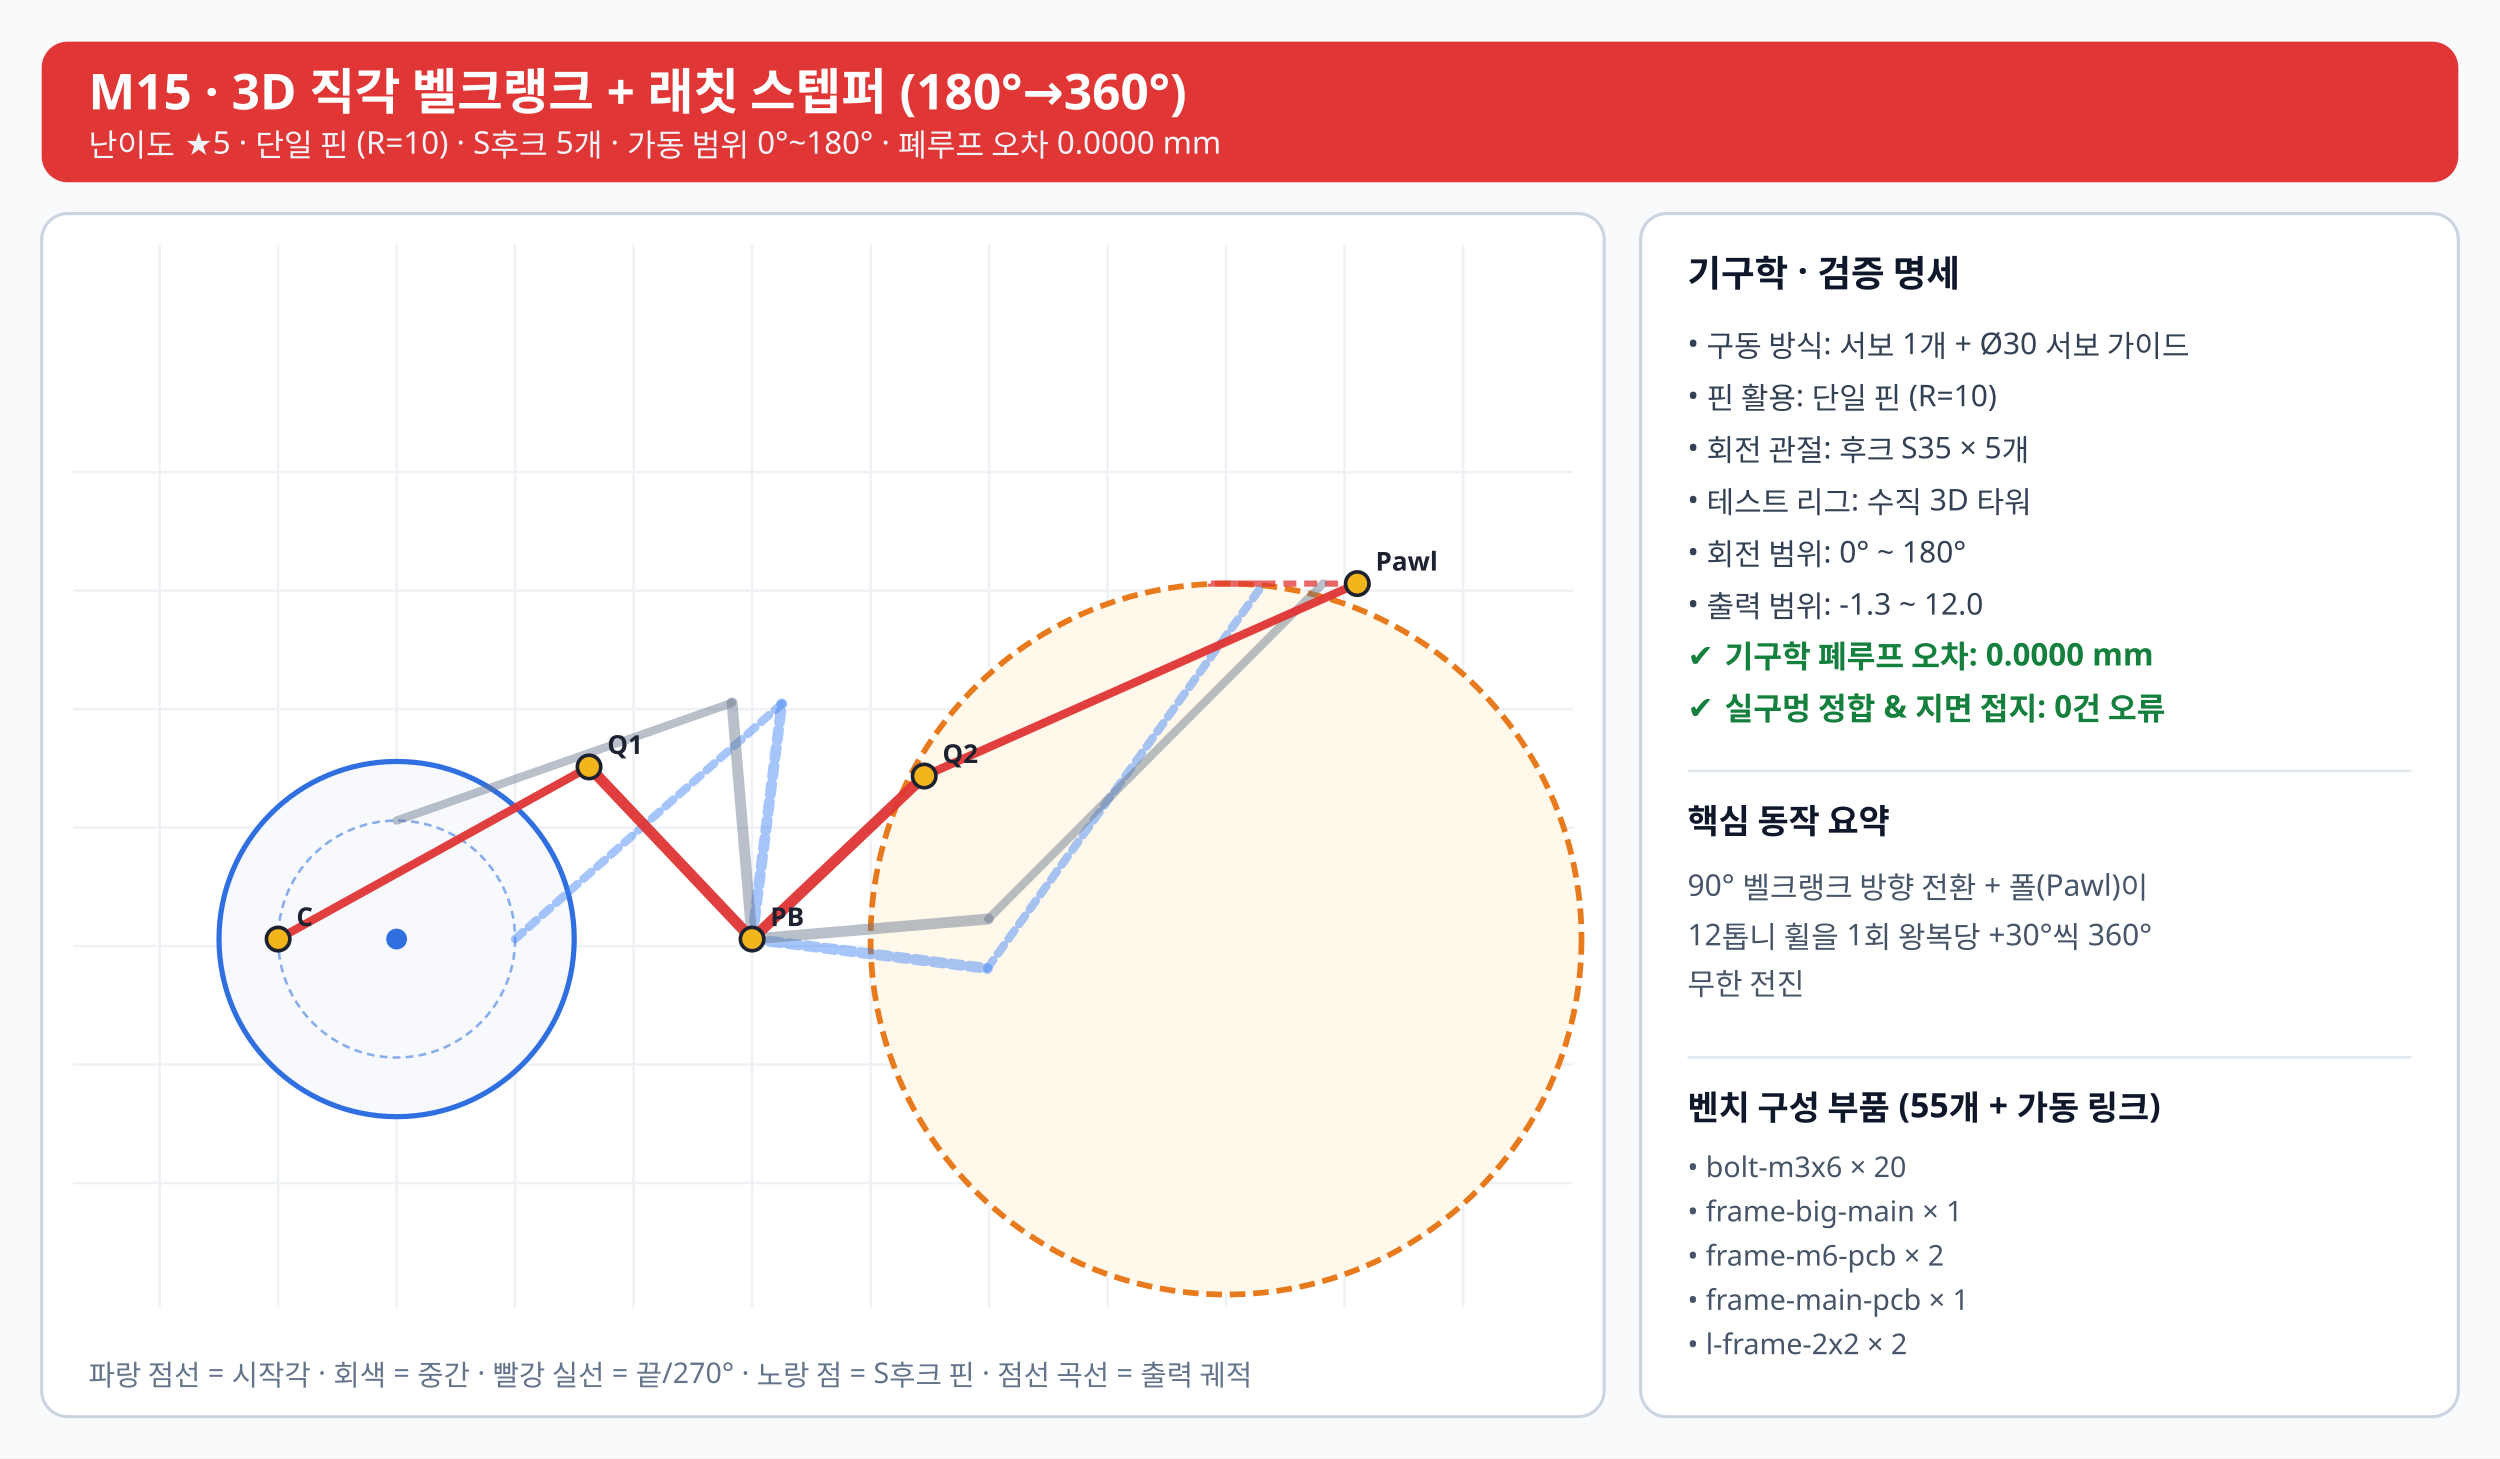
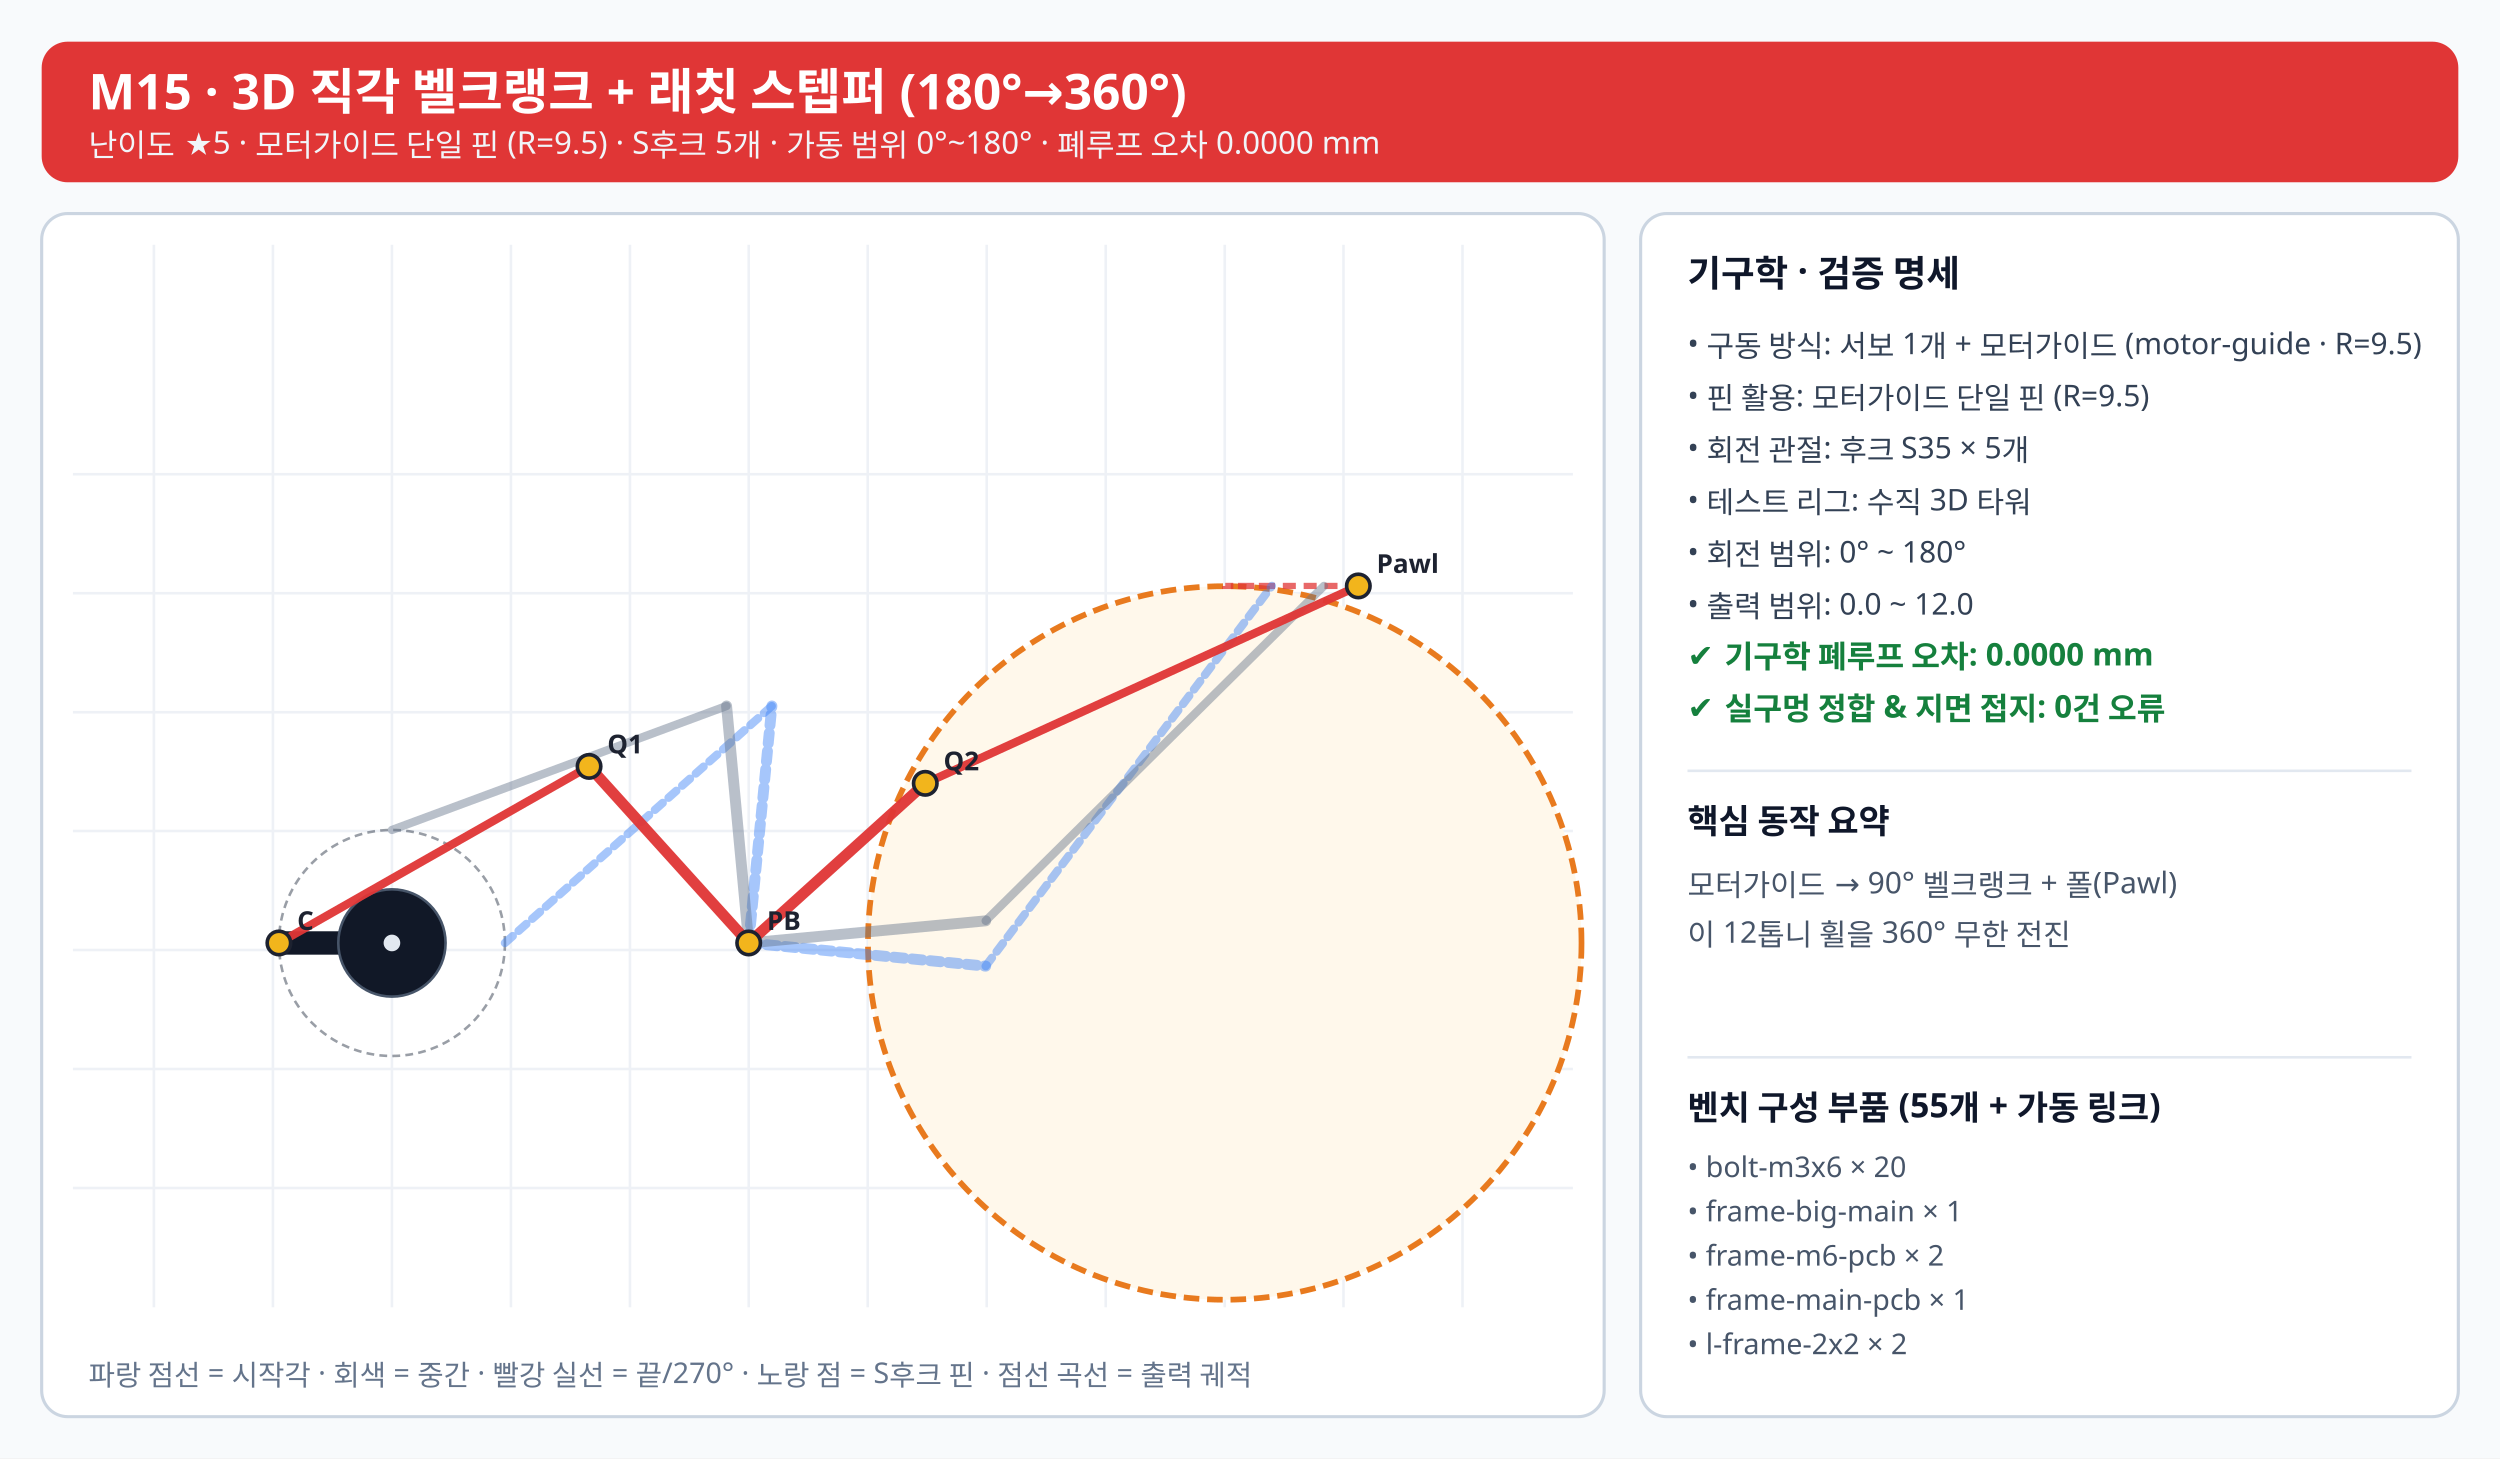
<svg xmlns="http://www.w3.org/2000/svg" viewBox="0 0 960 560" font-family="Pretendard,Apple SD Gothic Neo,sans-serif">
  <rect width="960" height="560" fill="#f8fafc" />
  <rect x="16" y="16" width="928" height="54" rx="10" fill="#e03636" />
  <text x="34" y="42" fill="#fff" font-size="19" font-weight="800">M15 · 3D 직각 벨크랭크 + 래칫 스텝퍼 (180°→360°)</text>
-   <text x="34" y="60" fill="#f1f5f9" font-size="12">난이도 ★5 · 단일 핀 (R=10) · S후크 5개 · 가동 범위 0°~180° · 폐루프 오차 0.0000 mm</text>
+   <text x="34" y="60" fill="#f1f5f9" font-size="12">난이도 ★5 · 모터가이드 단일 핀 (R=9.5) · S후크 5개 · 가동 범위 0°~180° · 폐루프 오차 0.0000 mm</text>
  <rect x="16" y="82" width="600" height="462" rx="10" fill="#fff" stroke="#cbd5e1" stroke-width="1.2" />
-   <line x1="61.3" y1="94" x2="61.3" y2="502" stroke="#eef1f6" stroke-width="1" />
-   <line x1="106.8" y1="94" x2="106.8" y2="502" stroke="#eef1f6" stroke-width="1" />
-   <line x1="152.3" y1="94" x2="152.3" y2="502" stroke="#eef1f6" stroke-width="1" />
-   <line x1="197.8" y1="94" x2="197.8" y2="502" stroke="#eef1f6" stroke-width="1" />
-   <line x1="243.3" y1="94" x2="243.3" y2="502" stroke="#eef1f6" stroke-width="1" />
-   <line x1="288.8" y1="94" x2="288.8" y2="502" stroke="#eef1f6" stroke-width="1" />
-   <line x1="334.3" y1="94" x2="334.3" y2="502" stroke="#eef1f6" stroke-width="1" />
-   <line x1="379.8" y1="94" x2="379.8" y2="502" stroke="#eef1f6" stroke-width="1" />
-   <line x1="425.3" y1="94" x2="425.3" y2="502" stroke="#eef1f6" stroke-width="1" />
-   <line x1="470.8" y1="94" x2="470.8" y2="502" stroke="#eef1f6" stroke-width="1" />
-   <line x1="516.3" y1="94" x2="516.3" y2="502" stroke="#eef1f6" stroke-width="1" />
-   <line x1="561.8" y1="94" x2="561.8" y2="502" stroke="#eef1f6" stroke-width="1" />
-   <line x1="28" y1="454.3" x2="604" y2="454.3" stroke="#eef1f6" stroke-width="1" />
-   <line x1="28" y1="408.8" x2="604" y2="408.8" stroke="#eef1f6" stroke-width="1" />
-   <line x1="28" y1="363.3" x2="604" y2="363.3" stroke="#eef1f6" stroke-width="1" />
-   <line x1="28" y1="317.8" x2="604" y2="317.8" stroke="#eef1f6" stroke-width="1" />
-   <line x1="28" y1="272.3" x2="604" y2="272.3" stroke="#eef1f6" stroke-width="1" />
-   <line x1="28" y1="226.8" x2="604" y2="226.8" stroke="#eef1f6" stroke-width="1" />
-   <line x1="28" y1="181.3" x2="604" y2="181.3" stroke="#eef1f6" stroke-width="1" />
-   <circle cx="152.3" cy="360.6" r="68.2" fill="#f7f9fc" stroke="#2f6fe0" stroke-width="2.0" />
-   <circle cx="152.3" cy="360.6" r="45.5" fill="none" stroke="#2f6fe0" stroke-width="1" stroke-opacity="0.55" stroke-dasharray="3 2" />
-   <circle cx="152.3" cy="360.6" r="4" fill="#2f6fe0" />
-   <circle cx="470.8" cy="360.6" r="136.5" fill="#fff8eb" stroke="#e87a1e" stroke-width="2.2" stroke-dasharray="6 3" />
-   <polyline points="485.2,224.1 482.8,224.1 480.5,224.1 478.3,224.1 476.2,224.1 474.3,224.1 472.5,224.1 470.8,224.1 469.4,224.1 468.2,224.1 467.1,224.1 466.3,224.1 465.6,224.1 465.2,224.1 465.0,224.1 465.0,224.1 465.2,224.1 465.6,224.1 466.2,224.1 466.9,224.1 467.9,224.1 468.9,224.1 470.1,224.1 471.4,224.1 472.8,224.1 474.3,224.1 475.8,224.1 477.5,224.1 479.1,224.1 480.9,224.1 482.6,224.1 484.4,224.1 486.2,224.1 488.0,224.1 489.9,224.1 491.7,224.1 493.4,224.1 495.2,224.1 497.0,224.1 498.7,224.1 500.3,224.1 502.0,224.1 503.6,224.1 505.1,224.1 506.6,224.1 508.0,224.1 509.4,224.1 510.7,224.1 512.0,224.1 513.2,224.1 514.4,224.1 515.5,224.1 516.5,224.1 517.5,224.1 518.4,224.1 519.2,224.1 520.0,224.1 520.8,224.1 521.4,224.1 522.0,224.1 522.6,224.1 523.1,224.1 523.5,224.1 523.9,224.1 524.2,224.1 524.5,224.1 524.7,224.1 524.9,224.1 525.0,224.1 525.1,224.1 525.2,224.1 525.2,224.1 525.2,224.1 525.1,224.1 525.0,224.1 524.9,224.1 524.8,224.1 524.6,224.1 524.4,224.1 524.2,224.1 524.0,224.1 523.7,224.1 523.5,224.1 523.2,224.1 522.9,224.1 522.6,224.1 522.3,224.1 522.0,224.1 521.8,224.1 521.5,224.1 521.2,224.1" fill="none" stroke="#e03636" stroke-width="2.4" stroke-opacity="0.75" stroke-dasharray="5 3" />
-   <line x1="197.8" y1="360.6" x2="300.2" y2="270.3" stroke="#3b82f6" stroke-width="3.2" stroke-linecap="round" stroke-opacity="0.45" stroke-dasharray="4 3" />
-   <line x1="288.8" y1="360.6" x2="300.2" y2="270.3" stroke="#3b82f6" stroke-width="4.2" stroke-linecap="round" stroke-opacity="0.45" stroke-dasharray="4 3" />
-   <line x1="288.8" y1="360.6" x2="379.1" y2="371.9" stroke="#3b82f6" stroke-width="4.2" stroke-linecap="round" stroke-opacity="0.45" stroke-dasharray="4 3" />
-   <line x1="379.1" y1="371.9" x2="485.2" y2="224.1" stroke="#3b82f6" stroke-width="3.2" stroke-linecap="round" stroke-opacity="0.45" stroke-dasharray="4 3" />
-   <line x1="152.3" y1="315.1" x2="281.1" y2="269.9" stroke="#64748b" stroke-width="3.2" stroke-linecap="round" stroke-opacity="0.45" />
-   <line x1="288.8" y1="360.6" x2="281.1" y2="269.9" stroke="#64748b" stroke-width="4.2" stroke-linecap="round" stroke-opacity="0.45" />
-   <line x1="288.8" y1="360.6" x2="379.5" y2="352.9" stroke="#64748b" stroke-width="4.2" stroke-linecap="round" stroke-opacity="0.45" />
-   <line x1="379.5" y1="352.9" x2="508.0" y2="224.1" stroke="#64748b" stroke-width="3.2" stroke-linecap="round" stroke-opacity="0.45" />
-   <line x1="106.8" y1="360.6" x2="226.2" y2="294.5" stroke="#e03636" stroke-width="3.2" stroke-linecap="round" stroke-opacity="0.95" />
-   <line x1="288.8" y1="360.6" x2="226.2" y2="294.5" stroke="#e03636" stroke-width="4.2" stroke-linecap="round" stroke-opacity="0.95" />
-   <line x1="288.8" y1="360.6" x2="354.9" y2="298.0" stroke="#e03636" stroke-width="4.2" stroke-linecap="round" stroke-opacity="0.95" />
-   <line x1="354.9" y1="298.0" x2="521.2" y2="224.1" stroke="#e03636" stroke-width="3.2" stroke-linecap="round" stroke-opacity="0.95" />
-   <circle cx="106.8" cy="360.6" r="4.5" fill="#f2b51c" stroke="#1d2230" stroke-width="1.4" />
-   <text x="113.8" y="355.6" font-size="10" font-weight="700" fill="#1d2230">C</text>
-   <circle cx="226.2" cy="294.5" r="4.5" fill="#f2b51c" stroke="#1d2230" stroke-width="1.4" />
-   <text x="233.2" y="289.5" font-size="10" font-weight="700" fill="#1d2230">Q1</text>
-   <circle cx="288.8" cy="360.6" r="4.5" fill="#f2b51c" stroke="#1d2230" stroke-width="1.4" />
-   <text x="295.8" y="355.6" font-size="10" font-weight="700" fill="#1d2230">PB</text>
-   <circle cx="354.9" cy="298.0" r="4.5" fill="#f2b51c" stroke="#1d2230" stroke-width="1.4" />
-   <text x="361.9" y="293.0" font-size="10" font-weight="700" fill="#1d2230">Q2</text>
-   <circle cx="521.2" cy="224.1" r="4.5" fill="#f2b51c" stroke="#1d2230" stroke-width="1.4" />
-   <text x="528.2" y="219.1" font-size="10" font-weight="700" fill="#1d2230">Pawl</text>
+   <line x1="59.1" y1="94" x2="59.1" y2="502" stroke="#eef1f6" stroke-width="1" />
+   <line x1="104.8" y1="94" x2="104.8" y2="502" stroke="#eef1f6" stroke-width="1" />
+   <line x1="150.5" y1="94" x2="150.5" y2="502" stroke="#eef1f6" stroke-width="1" />
+   <line x1="196.2" y1="94" x2="196.2" y2="502" stroke="#eef1f6" stroke-width="1" />
+   <line x1="241.9" y1="94" x2="241.9" y2="502" stroke="#eef1f6" stroke-width="1" />
+   <line x1="287.5" y1="94" x2="287.5" y2="502" stroke="#eef1f6" stroke-width="1" />
+   <line x1="333.2" y1="94" x2="333.2" y2="502" stroke="#eef1f6" stroke-width="1" />
+   <line x1="378.9" y1="94" x2="378.9" y2="502" stroke="#eef1f6" stroke-width="1" />
+   <line x1="424.6" y1="94" x2="424.6" y2="502" stroke="#eef1f6" stroke-width="1" />
+   <line x1="470.3" y1="94" x2="470.3" y2="502" stroke="#eef1f6" stroke-width="1" />
+   <line x1="515.9" y1="94" x2="515.9" y2="502" stroke="#eef1f6" stroke-width="1" />
+   <line x1="561.6" y1="94" x2="561.6" y2="502" stroke="#eef1f6" stroke-width="1" />
+   <line x1="28" y1="456.2" x2="604" y2="456.2" stroke="#eef1f6" stroke-width="1" />
+   <line x1="28" y1="410.5" x2="604" y2="410.5" stroke="#eef1f6" stroke-width="1" />
+   <line x1="28" y1="364.8" x2="604" y2="364.8" stroke="#eef1f6" stroke-width="1" />
+   <line x1="28" y1="319.1" x2="604" y2="319.1" stroke="#eef1f6" stroke-width="1" />
+   <line x1="28" y1="273.5" x2="604" y2="273.5" stroke="#eef1f6" stroke-width="1" />
+   <line x1="28" y1="227.8" x2="604" y2="227.8" stroke="#eef1f6" stroke-width="1" />
+   <line x1="28" y1="182.1" x2="604" y2="182.1" stroke="#eef1f6" stroke-width="1" />
+   <circle cx="150.5" cy="362.1" r="43.4" fill="none" stroke="#1e293b" stroke-width="1" stroke-opacity="0.45" stroke-dasharray="3 2" />
+   <line x1="150.5" y1="362.1" x2="107.1" y2="362.1" stroke="#111827" stroke-width="9.0" stroke-linecap="round" />
+   <circle cx="150.5" cy="362.1" r="20.6" fill="#111827" stroke="#475569" stroke-width="1" />
+   <circle cx="150.5" cy="362.1" r="3.2" fill="#e2e8f0" />
+   <circle cx="470.3" cy="362.1" r="137.0" fill="#fff8eb" stroke="#e87a1e" stroke-width="2.2" stroke-dasharray="6 3" />
+   <polyline points="488.4,225.0 486.4,225.0 484.4,225.0 482.4,225.0 480.6,225.0 478.9,225.0 477.3,225.0 475.9,225.0 474.6,225.0 473.5,225.0 472.5,225.0 471.7,225.0 471.2,225.0 470.7,225.0 470.5,225.0 470.5,225.0 470.6,225.0 470.9,225.0 471.3,225.0 471.9,225.0 472.6,225.0 473.5,225.0 474.5,225.0 475.6,225.0 476.8,225.0 478.0,225.0 479.4,225.0 480.8,225.0 482.3,225.0 483.8,225.0 485.4,225.0 487.0,225.0 488.6,225.0 490.2,225.0 491.8,225.0 493.4,225.0 495.0,225.0 496.6,225.0 498.2,225.0 499.8,225.0 501.3,225.0 502.8,225.0 504.3,225.0 505.7,225.0 507.1,225.0 508.4,225.0 509.7,225.0 510.9,225.0 512.1,225.0 513.2,225.0 514.3,225.0 515.4,225.0 516.3,225.0 517.2,225.0 518.1,225.0 518.9,225.0 519.7,225.0 520.4,225.0 521.0,225.0 521.6,225.0 522.1,225.0 522.6,225.0 523.1,225.0 523.4,225.0 523.8,225.0 524.1,225.0 524.3,225.0 524.5,225.0 524.7,225.0 524.8,225.0 524.9,225.0 524.9,225.0 524.9,225.0 524.9,225.0 524.8,225.0 524.7,225.0 524.6,225.0 524.5,225.0 524.4,225.0 524.2,225.0 524.0,225.0 523.8,225.0 523.6,225.0 523.3,225.0 523.1,225.0 522.9,225.0 522.6,225.0 522.3,225.0 522.1,225.0 521.8,225.0 521.6,225.0" fill="none" stroke="#e03636" stroke-width="2.4" stroke-opacity="0.75" stroke-dasharray="5 3" />
+   <line x1="193.9" y1="362.1" x2="296.4" y2="271.1" stroke="#3b82f6" stroke-width="3.2" stroke-linecap="round" stroke-opacity="0.45" stroke-dasharray="4 3" />
+   <line x1="287.5" y1="362.1" x2="296.4" y2="271.1" stroke="#3b82f6" stroke-width="4.2" stroke-linecap="round" stroke-opacity="0.45" stroke-dasharray="4 3" />
+   <line x1="287.5" y1="362.1" x2="378.5" y2="371.0" stroke="#3b82f6" stroke-width="4.2" stroke-linecap="round" stroke-opacity="0.45" stroke-dasharray="4 3" />
+   <line x1="378.5" y1="371.0" x2="488.4" y2="225.0" stroke="#3b82f6" stroke-width="3.2" stroke-linecap="round" stroke-opacity="0.45" stroke-dasharray="4 3" />
+   <line x1="150.5" y1="318.7" x2="279.0" y2="271.1" stroke="#64748b" stroke-width="3.2" stroke-linecap="round" stroke-opacity="0.45" />
+   <line x1="287.5" y1="362.1" x2="279.0" y2="271.1" stroke="#64748b" stroke-width="4.2" stroke-linecap="round" stroke-opacity="0.45" />
+   <line x1="287.5" y1="362.1" x2="378.5" y2="353.6" stroke="#64748b" stroke-width="4.2" stroke-linecap="round" stroke-opacity="0.45" />
+   <line x1="378.5" y1="353.6" x2="508.4" y2="225.0" stroke="#64748b" stroke-width="3.2" stroke-linecap="round" stroke-opacity="0.45" />
+   <line x1="107.1" y1="362.1" x2="226.2" y2="294.3" stroke="#e03636" stroke-width="3.2" stroke-linecap="round" stroke-opacity="0.95" />
+   <line x1="287.5" y1="362.1" x2="226.2" y2="294.3" stroke="#e03636" stroke-width="4.2" stroke-linecap="round" stroke-opacity="0.95" />
+   <line x1="287.5" y1="362.1" x2="355.3" y2="300.8" stroke="#e03636" stroke-width="4.2" stroke-linecap="round" stroke-opacity="0.95" />
+   <line x1="355.3" y1="300.8" x2="521.6" y2="225.0" stroke="#e03636" stroke-width="3.2" stroke-linecap="round" stroke-opacity="0.95" />
+   <circle cx="107.1" cy="362.1" r="4.5" fill="#f2b51c" stroke="#1d2230" stroke-width="1.4" />
+   <text x="114.1" y="357.1" font-size="10" font-weight="700" fill="#1d2230">C</text>
+   <circle cx="226.2" cy="294.3" r="4.5" fill="#f2b51c" stroke="#1d2230" stroke-width="1.4" />
+   <text x="233.2" y="289.3" font-size="10" font-weight="700" fill="#1d2230">Q1</text>
+   <circle cx="287.5" cy="362.1" r="4.5" fill="#f2b51c" stroke="#1d2230" stroke-width="1.4" />
+   <text x="294.5" y="357.1" font-size="10" font-weight="700" fill="#1d2230">PB</text>
+   <circle cx="355.3" cy="300.8" r="4.5" fill="#f2b51c" stroke="#1d2230" stroke-width="1.4" />
+   <text x="362.3" y="295.8" font-size="10" font-weight="700" fill="#1d2230">Q2</text>
+   <circle cx="521.6" cy="225.0" r="4.5" fill="#f2b51c" stroke="#1d2230" stroke-width="1.4" />
+   <text x="528.6" y="220.0" font-size="10" font-weight="700" fill="#1d2230">Pawl</text>
  <text x="34" y="532" fill="#64748b" font-size="11">파랑 점선 = 시작각 · 회색 = 중간 · 빨강 실선 = 끝/270° · 노랑 점 = S후크 핀 · 점선 곡선 = 출력 궤적</text>
  <rect x="630" y="82" width="314" height="462" rx="10" fill="#fff" stroke="#cbd5e1" stroke-width="1.2" />
  <text x="648" y="110" fill="#0f172a" font-size="14" font-weight="800">기구학 · 검증 명세</text>
-   <text x="648" y="136" fill="#334155" font-size="11.5">• 구동 방식: 서보 1개 + Ø30 서보 가이드</text>
-   <text x="648" y="156" fill="#334155" font-size="11.5">• 핀 활용: 단일 핀 (R=10)</text>
+   <text x="648" y="136" fill="#334155" font-size="11.5">• 구동 방식: 서보 1개 + 모터가이드 (motor-guide · R=9.5)</text>
+   <text x="648" y="156" fill="#334155" font-size="11.5">• 핀 활용: 모터가이드 단일 핀 (R=9.5)</text>
  <text x="648" y="176" fill="#334155" font-size="11.5">• 회전 관절: 후크 S35 × 5개</text>
  <text x="648" y="196" fill="#334155" font-size="11.5">• 테스트 리그: 수직 3D 타워</text>
  <text x="648" y="216" fill="#334155" font-size="11.5">• 회전 범위: 0° ~ 180°</text>
-   <text x="648" y="236" fill="#334155" font-size="11.5">• 출력 범위: -1.3 ~ 12.0</text>
+   <text x="648" y="236" fill="#334155" font-size="11.5">• 출력 범위: 0.0 ~ 12.0</text>
  <text x="648" y="256" fill="#15803d" font-size="12" font-weight="800">✔ 기구학 폐루프 오차: 0.0000 mm</text>
  <text x="648" y="276" fill="#15803d" font-size="12" font-weight="800">✔ 실구멍 정합 &amp; 지면 접지: 0건 오류</text>
  <line x1="648" y1="296" x2="926" y2="296" stroke="#e2e8f0" />
  <text x="648" y="320" fill="#0f172a" font-size="13" font-weight="800">핵심 동작 요약</text>
-   <text x="648" y="344" fill="#475569" font-size="11.5">90° 벨크랭크 방향 전환 + 폴(Pawl)이 </text>
-   <text x="648" y="363" fill="#475569" font-size="11.5">12톱니 휠을 1회 왕복당 +30°씩 360° </text>
-   <text x="648" y="382" fill="#475569" font-size="11.5">무한 전진</text>
+   <text x="648" y="344" fill="#475569" font-size="11.5">모터가이드 → 90° 벨크랭크 + 폴(Pawl)</text>
+   <text x="648" y="363" fill="#475569" font-size="11.5">이 12톱니 휠을 360° 무한 전진</text>
  <line x1="648" y1="406" x2="926" y2="406" stroke="#e2e8f0" />
  <text x="648" y="430" fill="#0f172a" font-size="13" font-weight="800">벤치 구성 부품 (55개 + 가동 링크)</text>
  <text x="648" y="452" fill="#475569" font-size="11">• bolt-m3x6 × 20</text>
  <text x="648" y="469" fill="#475569" font-size="11">• frame-big-main × 1</text>
  <text x="648" y="486" fill="#475569" font-size="11">• frame-m6-pcb × 2</text>
  <text x="648" y="503" fill="#475569" font-size="11">• frame-main-pcb × 1</text>
  <text x="648" y="520" fill="#475569" font-size="11">• l-frame-2x2 × 2</text>
</svg>
